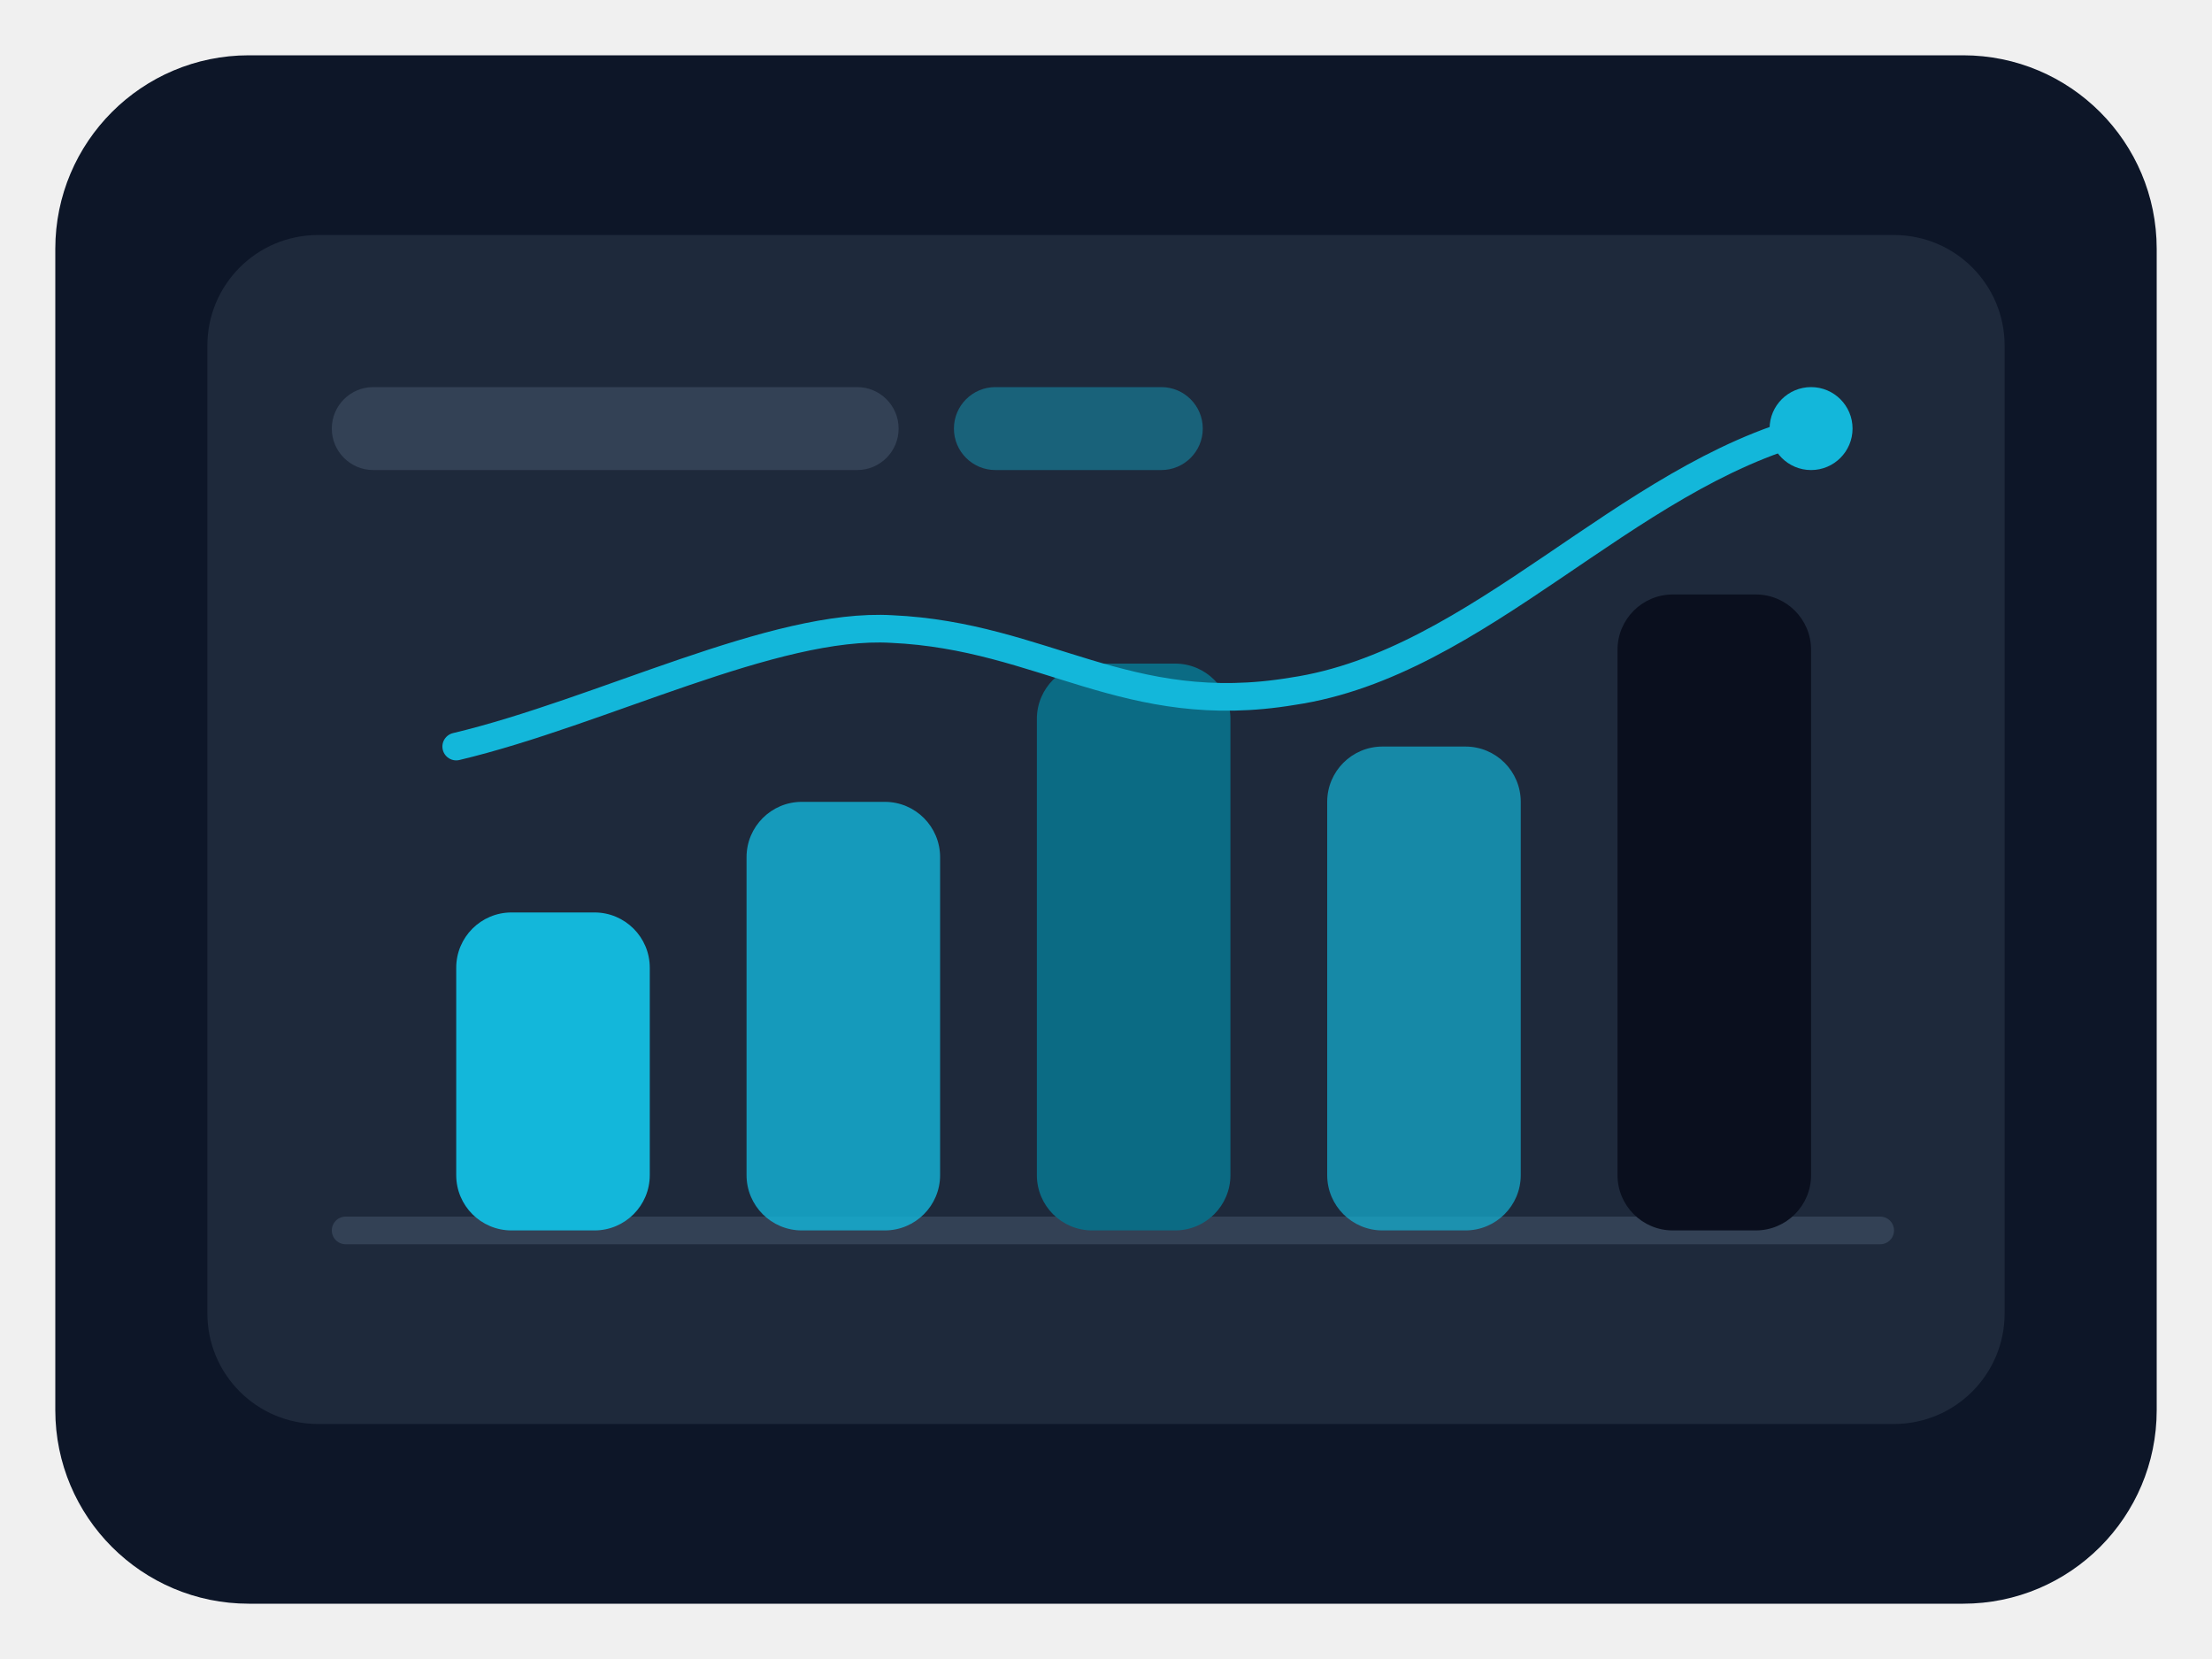
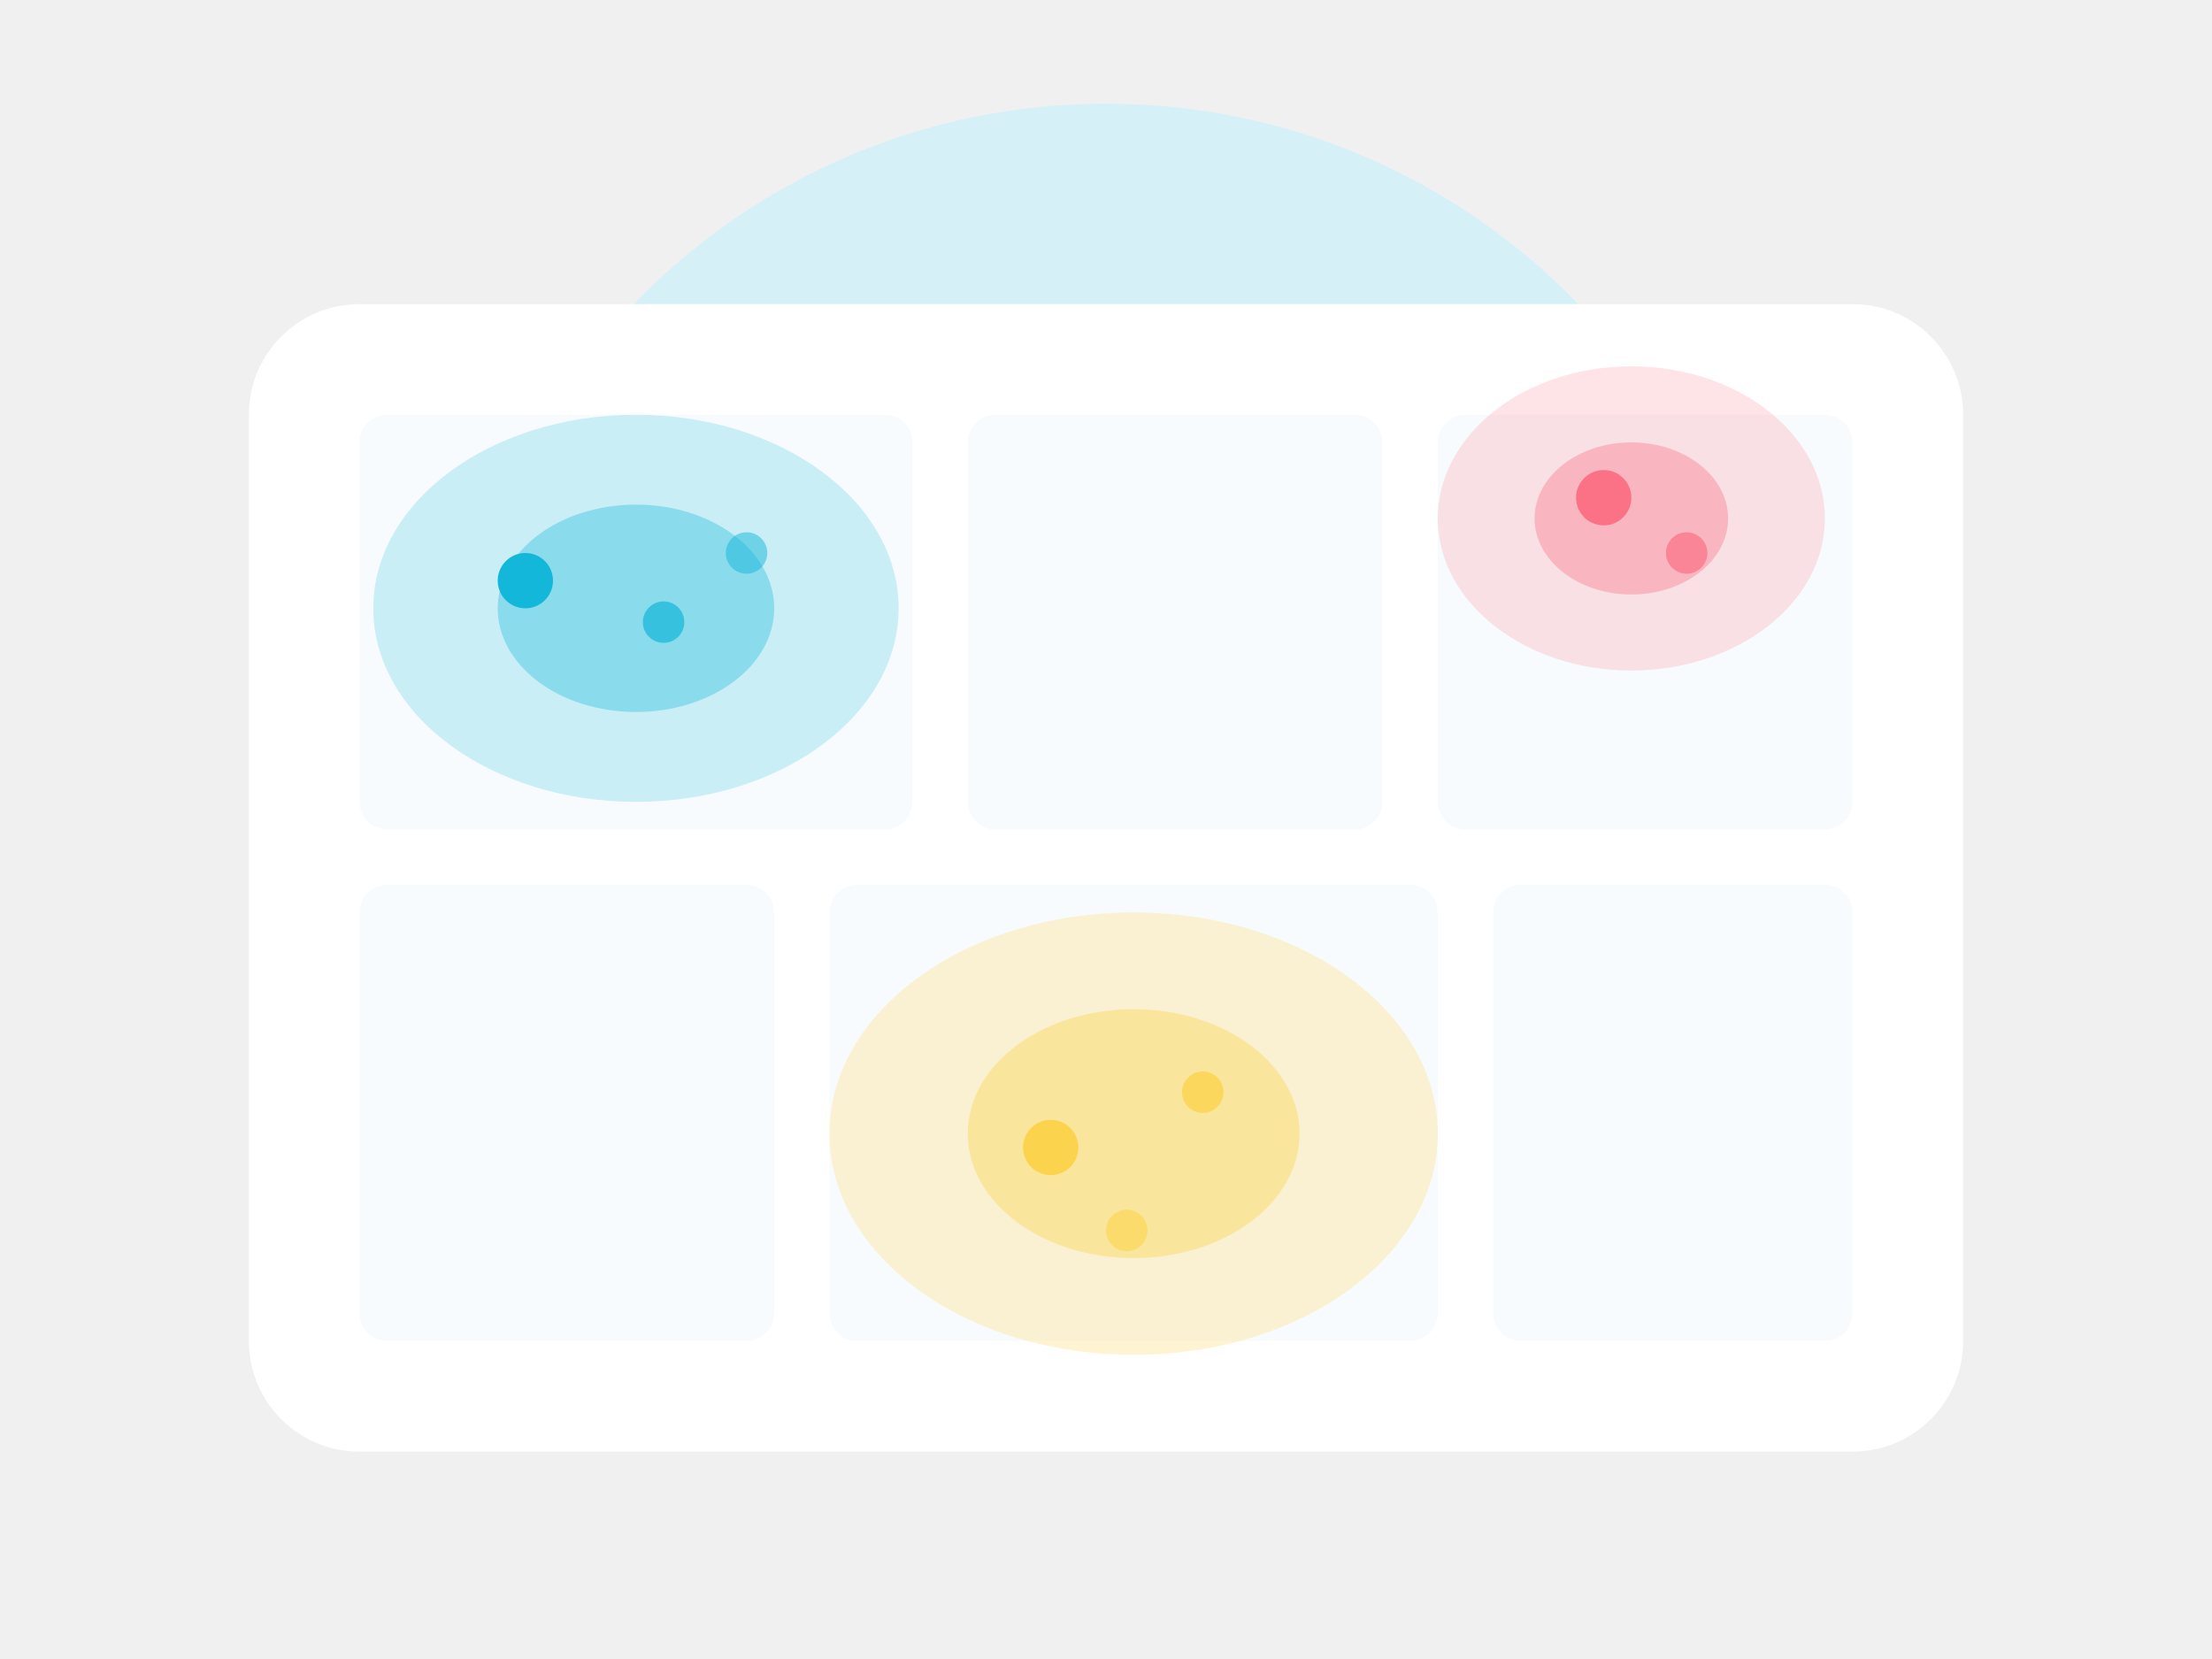
- <svg xmlns="http://www.w3.org/2000/svg" width="320" height="240" viewBox="0 0 320 240" fill="none">
-   <rect x="8" y="8" width="304" height="224" rx="28" fill="#0D1628" />
-   <rect x="30" y="34" width="260" height="172" rx="16" fill="#1E293B" />
-   <rect x="48" y="56" width="82" height="12" rx="6" fill="#334155" />
-   <rect x="138" y="56" width="36" height="12" rx="6" fill="#13B7DA" fill-opacity="0.4" />
-   <path d="M50 178H272" stroke="#334155" stroke-width="4" stroke-linecap="round" />
-   <rect x="66" y="132" width="28" height="46" rx="8" fill="#13B7DA" />
-   <rect x="108" y="116" width="28" height="62" rx="8" fill="#13B7DA" fill-opacity="0.8" />
-   <rect x="150" y="96" width="28" height="82" rx="8" fill="#0B6B84" />
-   <rect x="192" y="108" width="28" height="70" rx="8" fill="#13B7DA" fill-opacity="0.68" />
-   <rect x="234" y="86" width="28" height="92" rx="8" fill="#0A0F1E" />
-   <path d="M66 108C87 103 112 90 129 91C151 92 163 104 187 100C214 96 235 69 262 62" stroke="#13B7DA" stroke-width="4" stroke-linecap="round" />
-   <circle cx="262" cy="62" r="6" fill="#13B7DA" />
+ <svg xmlns="http://www.w3.org/2000/svg" viewBox="0 0 320 240" fill="none">
+   <circle cx="160" cy="110" r="95" fill="#D6F0F8" />
+   <rect x="36" y="44" width="248" height="166" rx="16" fill="white" />
+   <rect x="52" y="60" width="80" height="60" rx="4" fill="#F8FBFD" />
+   <rect x="140" y="60" width="60" height="60" rx="4" fill="#F8FBFD" />
+   <rect x="208" y="60" width="60" height="60" rx="4" fill="#F8FBFD" />
+   <rect x="52" y="128" width="60" height="66" rx="4" fill="#F8FBFD" />
+   <rect x="120" y="128" width="88" height="66" rx="4" fill="#F8FBFD" />
+   <rect x="216" y="128" width="52" height="66" rx="4" fill="#F8FBFD" />
+   <ellipse cx="92" cy="88" rx="38" ry="28" fill="#13B7DA" opacity="0.2" />
+   <ellipse cx="92" cy="88" rx="20" ry="15" fill="#13B7DA" opacity="0.35" />
+   <ellipse cx="164" cy="164" rx="44" ry="32" fill="#FCD34D" opacity="0.25" />
+   <ellipse cx="164" cy="164" rx="24" ry="18" fill="#FCD34D" opacity="0.4" />
+   <ellipse cx="236" cy="75" rx="28" ry="22" fill="#FB7185" opacity="0.2" />
+   <ellipse cx="236" cy="75" rx="14" ry="11" fill="#FB7185" opacity="0.38" />
+   <circle cx="76" cy="84" r="4" fill="#13B7DA" />
+   <circle cx="96" cy="90" r="3" fill="#13B7DA" opacity="0.7" />
+   <circle cx="108" cy="80" r="3" fill="#13B7DA" opacity="0.5" />
+   <circle cx="152" cy="166" r="4" fill="#FCD34D" />
+   <circle cx="174" cy="158" r="3" fill="#FCD34D" opacity="0.8" />
+   <circle cx="163" cy="178" r="3" fill="#FCD34D" opacity="0.6" />
+   <circle cx="232" cy="72" r="4" fill="#FB7185" />
+   <circle cx="244" cy="80" r="3" fill="#FB7185" opacity="0.7" />
</svg>
